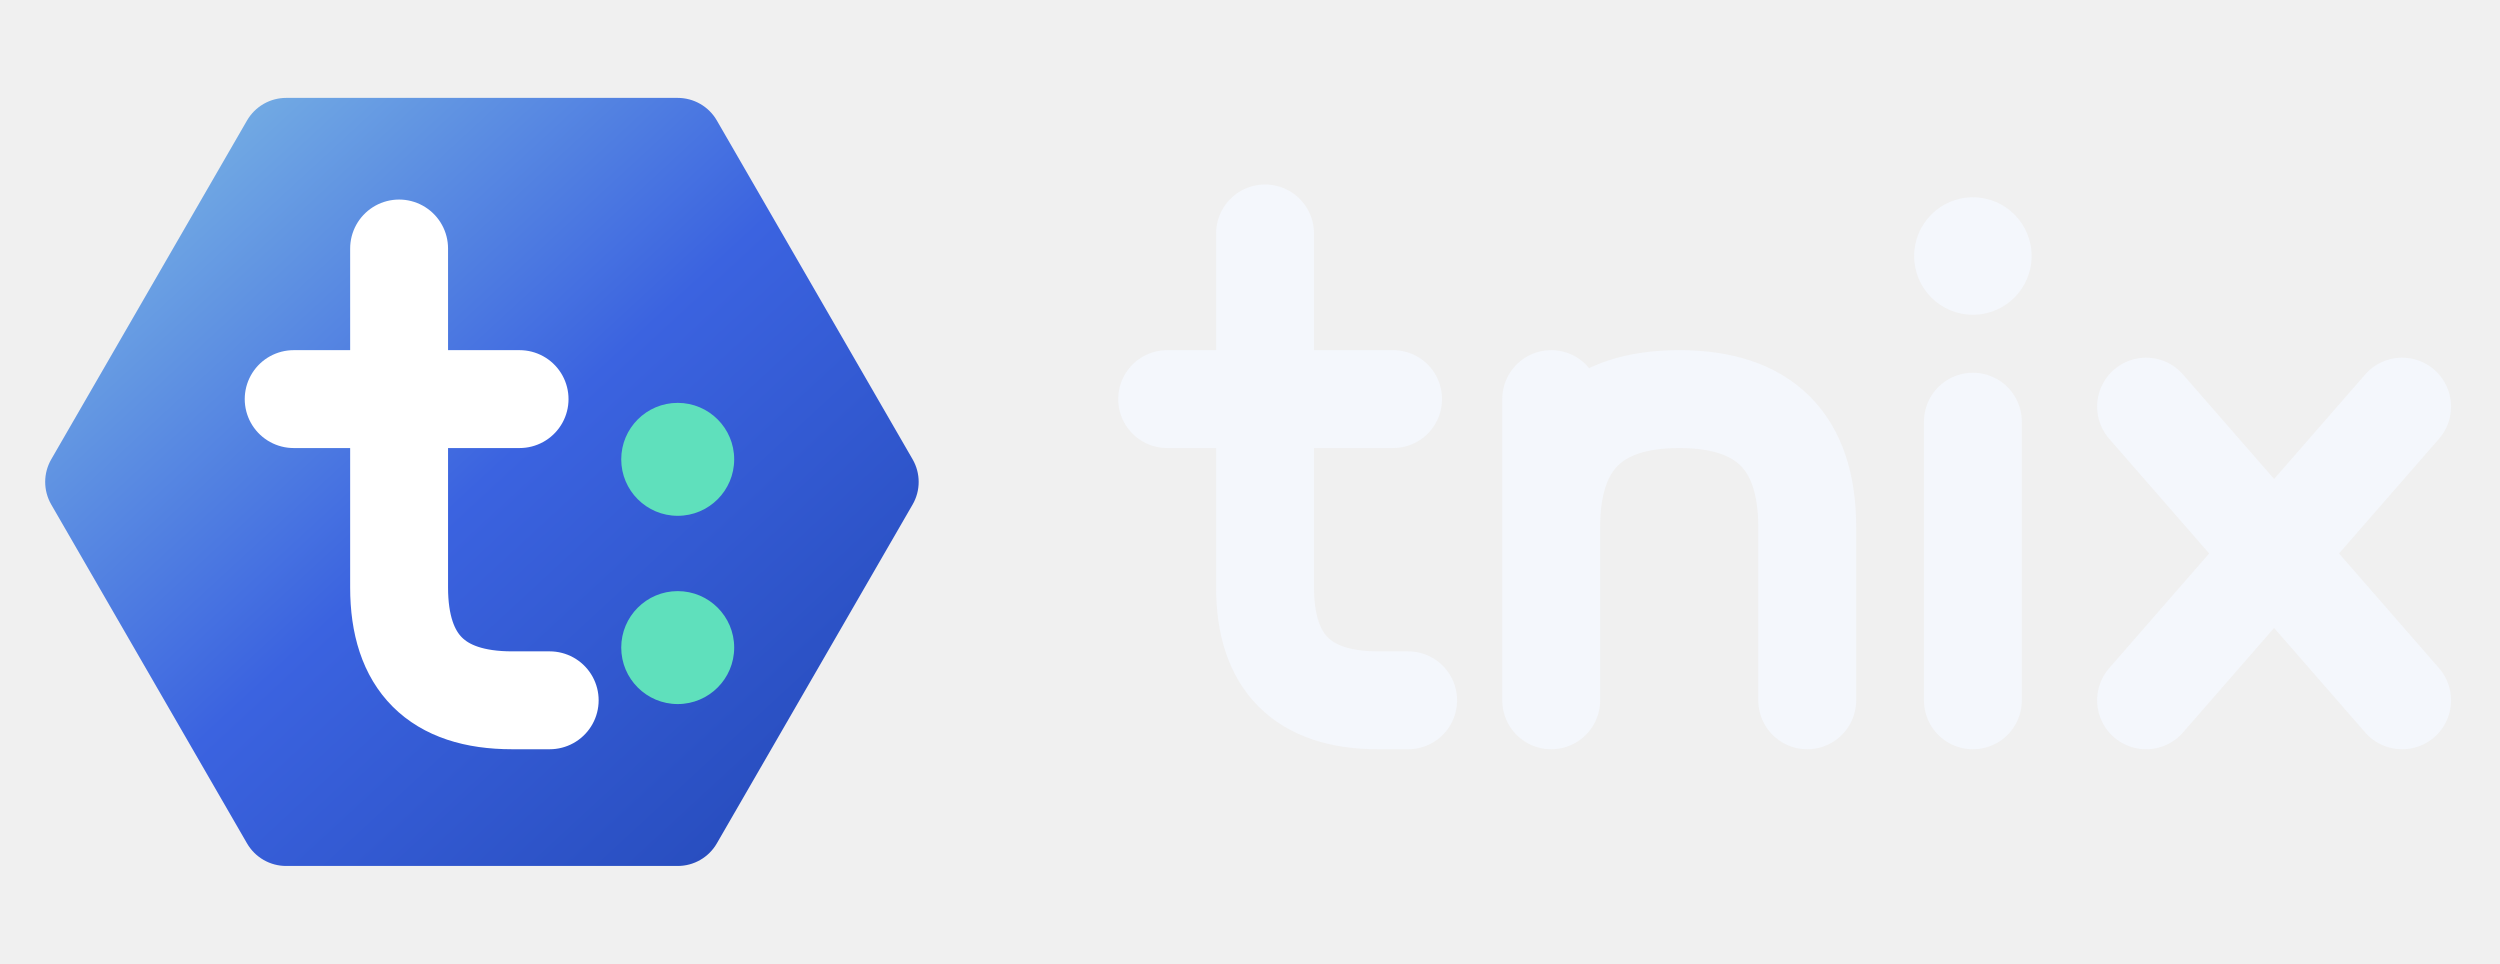
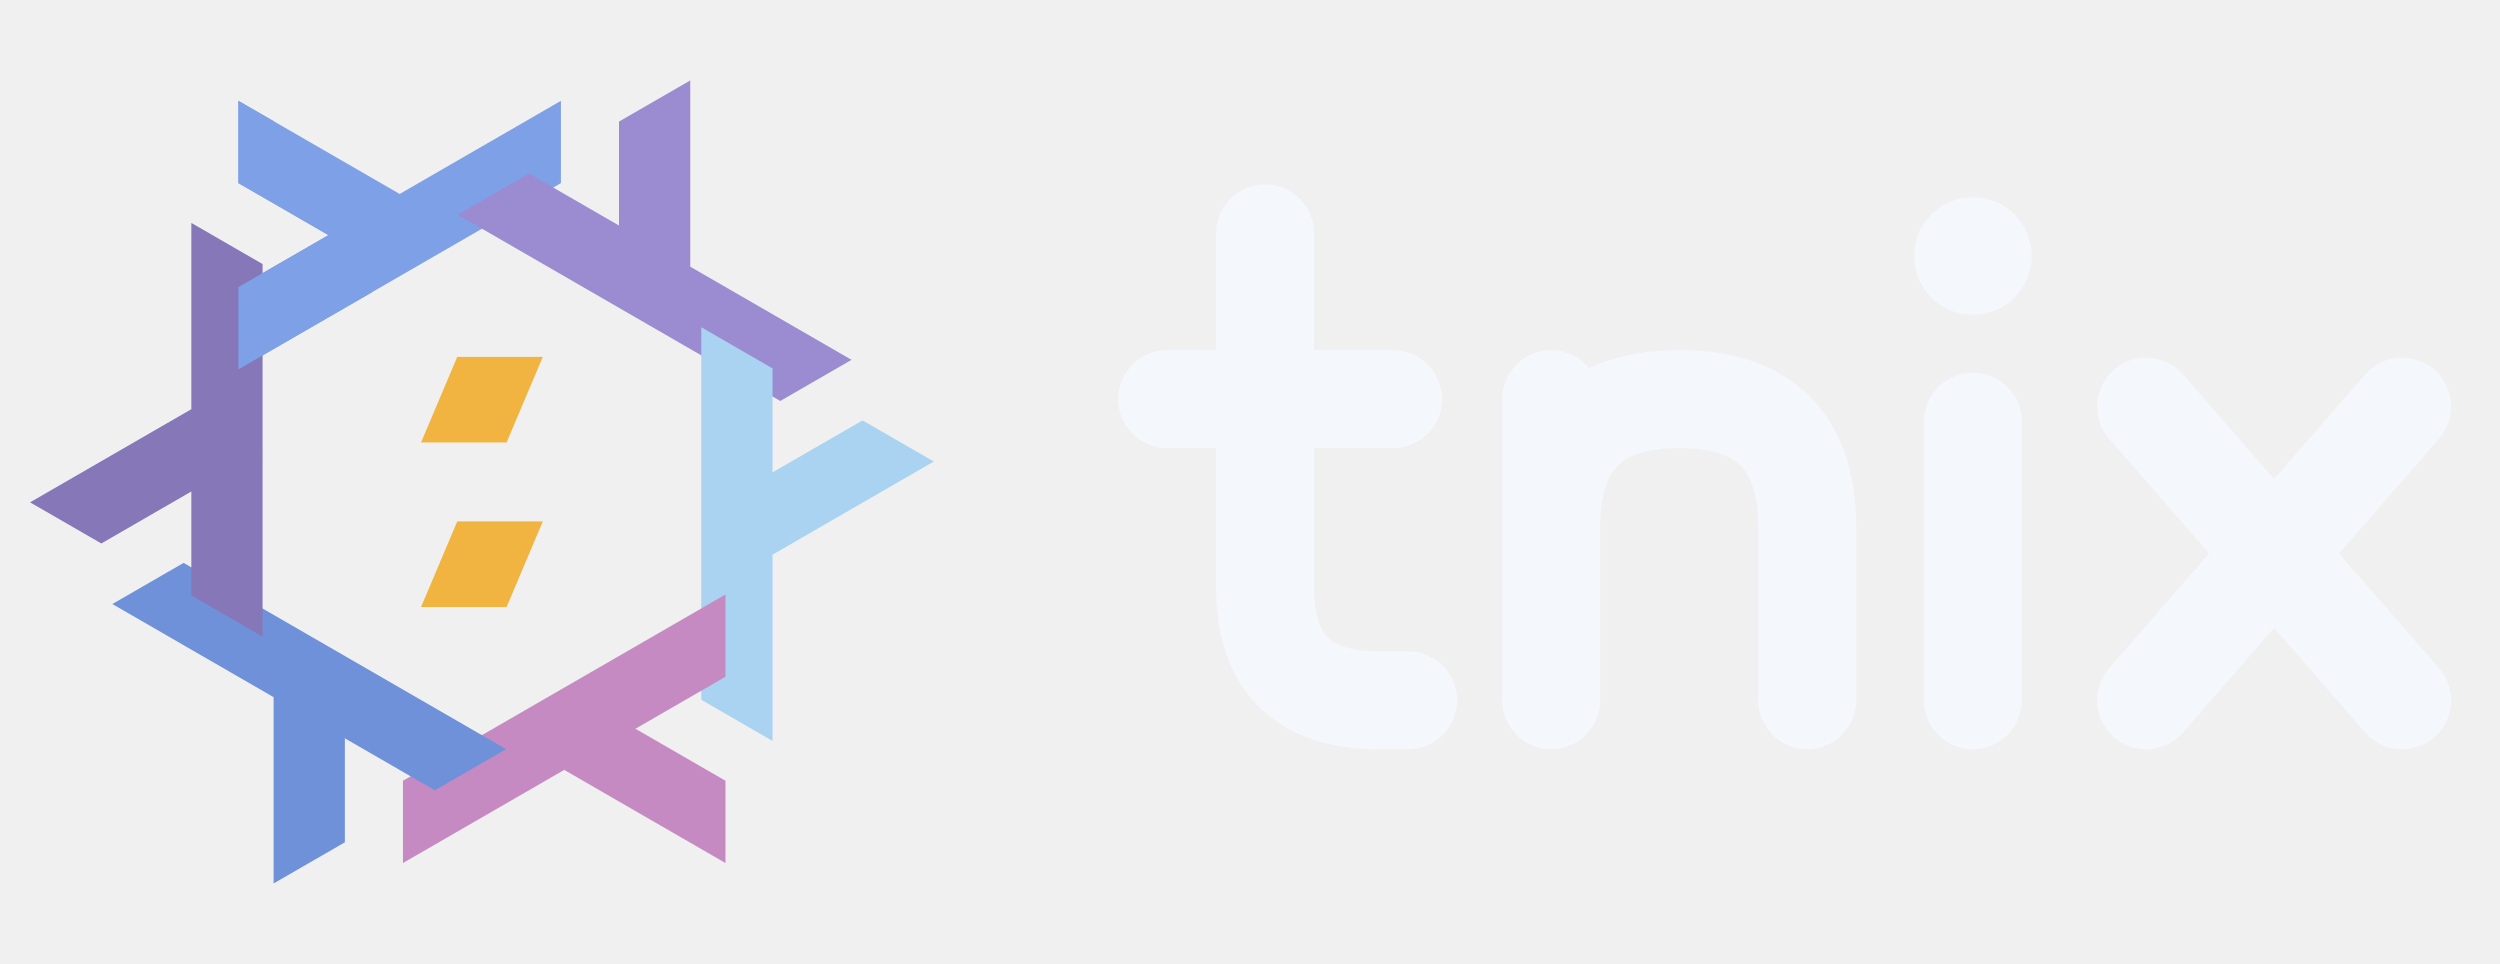
<svg xmlns="http://www.w3.org/2000/svg" viewBox="0 0 166 64" width="332" height="128" role="img" aria-label="tnix">
-   <defs>
-     <linearGradient id="td" x1="8" y1="6" x2="56" y2="58" gradientUnits="userSpaceOnUse">
-       <stop offset="0" stop-color="#7EBAE4" />
-       <stop offset="0.5" stop-color="#3B63E0" />
-       <stop offset="1" stop-color="#2449B8" />
-     </linearGradient>
-   </defs>
-   <path d="M58 32 45 54.5H19L6 32 19 9.5h26z" fill="url(#td)" stroke="url(#td)" stroke-width="6" stroke-linejoin="round" />
-   <path d="M26.5 16.5v22.5q0 7.5 7.5 7.5h2.5M19.5 26.5h15" fill="none" stroke="#FFFFFF" stroke-width="6.5" stroke-linecap="round" stroke-linejoin="round" />
-   <circle cx="45" cy="30.5" r="3.75" fill="#5FE0BC" />
-   <circle cx="45" cy="43" r="3.75" fill="#5FE0BC" />
+   <g transform="scale(0.125)">
+     <g transform="translate(256 256) scale(0.8741) translate(-256.00 -256.00)">
+       <path d="M304.0 24.4 L304.0 74.4 L108.0 187.6 L108.0 137.6 Z" fill="#7EA0E6" />
+       <path d="M206.0 81.0 L206.0 131.0 L108.0 74.4 L108.0 24.4 Z" fill="#7EA0E6" />
+       <path d="M480.6 181.8 L437.3 206.8 L241.3 93.6 L284.6 68.6 Z" fill="#9B8BD0" />
+       <path d="M382.6 125.2 L339.3 150.2 L339.3 37.0 L382.6 12.0 Z" fill="#9B8BD0" />
+       <path d="M432.6 413.4 L389.3 388.4 L389.3 162.0 L432.6 187.0 Z" fill="#A9D3F0" />
+       <path d="M432.6 300.2 L389.3 275.2 L487.3 218.6 L530.6 243.6 Z" fill="#A9D3F0" />
+       <path d="M208.0 487.6 L208.0 437.6 L404.0 324.4 L404.0 374.4 Z" fill="#C58AC1" />
+       <path d="M306.0 431.0 L306.0 381.0 L404.0 437.6 L404.0 487.6 Z" fill="#C58AC1" />
+       <path d="M31.4 330.2 L74.7 305.2 L270.7 418.4 L227.4 443.4 Z" fill="#6E91DA" />
+       <path d="M129.4 386.8 L172.7 361.8 L172.7 475.0 L129.4 500.0 Z" fill="#6E91DA" />
+       <path d="M79.4 98.6 L122.7 123.6 L122.7 350.0 L79.4 325.0 Z" fill="#8577B8" />
+       <path d="M79.4 211.8 L122.7 236.8 L24.7 293.4 L-18.6 268.4 Z" fill="#8577B8" />
+       <clipPath id="ld-weave">
+         <path d="M256.0 256.0 L-644.0 256.0 L-640.6 177.6 L-630.3 99.7 L-613.3 23.1 L-589.7 -51.8 L-559.7 -124.4 L-523.4 -194.0 L-481.2 -260.2 L-433.4 -322.5 L-380.4 -380.4 L-322.5 -433.4 L-260.2 -481.2 L-194.0 -523.4 Z" />
+       </clipPath>
+       <g clip-path="url(#ld-weave)">
+         <path d="M304.0 24.4 L304.0 74.4 L108.0 187.6 L108.0 137.6 Z" fill="#7EA0E6" />
+         <path d="M206.0 81.0 L206.0 131.0 L108.0 74.4 L108.0 24.4 Z" fill="#7EA0E6" />
+       </g>
+       <path d="M241.0 180.0 L293.0 180.0 L271.0 232.0 L219.0 232.0 Z" fill="#F2B441" />
+       <path d="M241.0 280.0 L293.0 280.0 L271.0 332.0 L219.0 332.0 Z" fill="#F2B441" />
+     </g>
+   </g>
  <g fill="none" stroke="#F4F7FC" stroke-width="6.5" stroke-linecap="round" stroke-linejoin="round">
    <path d="M84 15.5v23.5q0 7.5 7.5 7.5h2M77.5 26.5h15" />
    <path d="M103 26.5v20M103 35q0-8.5 8.5-8.5t8.5 8.5v11.5" />
    <path d="M131 28v18.5" />
    <path d="M142.5 27l17 19.5M159.5 27l-17 19.5" />
  </g>
  <circle cx="131" cy="17" r="3.9" fill="#F4F7FC" />
</svg>
